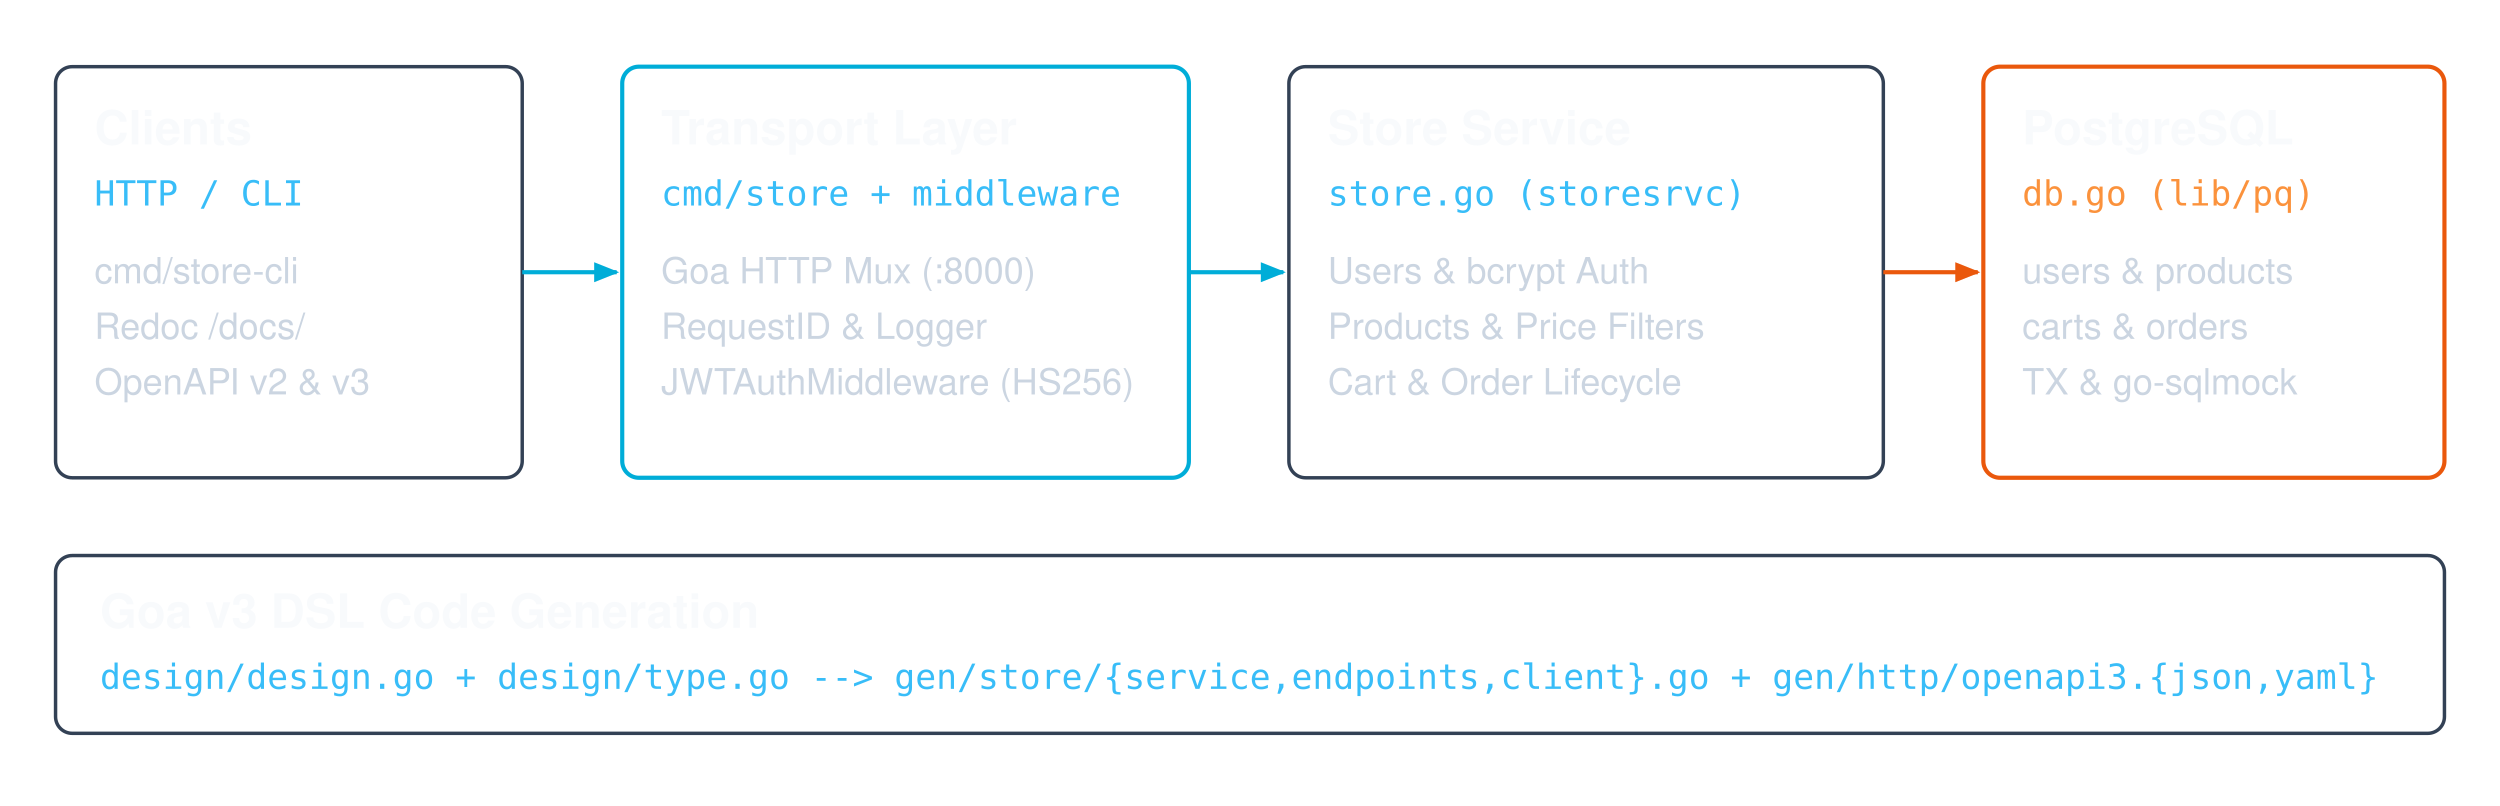
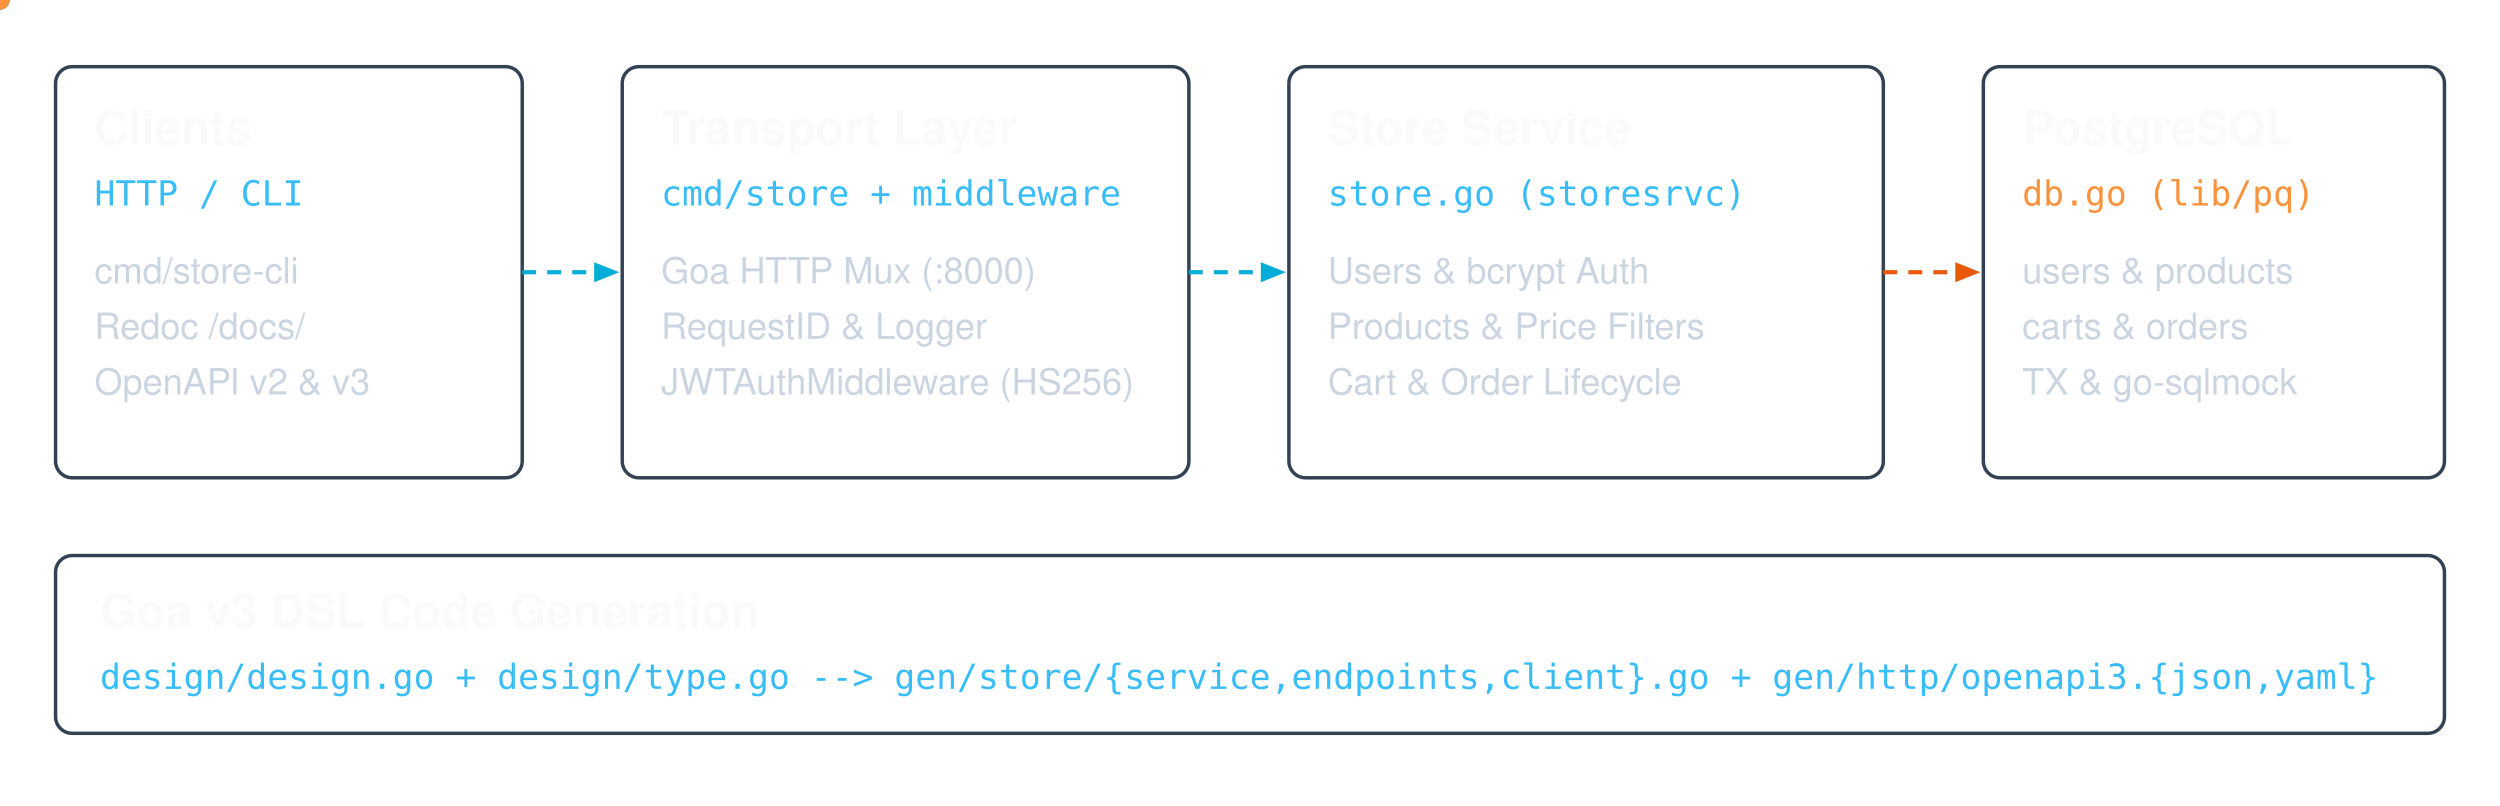
<svg xmlns="http://www.w3.org/2000/svg" viewBox="0 0 900 290" width="100%" role="img" aria-labelledby="ecom-arch-title ecom-arch-desc">
  <defs>
    <marker id="ecom-arch-arrow" viewBox="0 0 10 10" refX="9" refY="5" markerWidth="6" markerHeight="6" orient="auto">
      <path d="M 0 1 L 10 5 L 0 9 z" fill="#00ADD8" />
    </marker>
    <marker id="ecom-arch-arrow-warm" viewBox="0 0 10 10" refX="9" refY="5" markerWidth="6" markerHeight="6" orient="auto">
      <path d="M 0 1 L 10 5 L 0 9 z" fill="#EA580C" />
    </marker>
    <style>
      .ecom-a-title { font-family: ui-sans-serif, -apple-system, BlinkMacSystemFont, "Segoe UI", Helvetica, Arial, sans-serif; font-size: 17px; font-weight: 700; fill: #F8FAFC; }
      .ecom-a-body { font-family: ui-sans-serif, -apple-system, BlinkMacSystemFont, "Segoe UI", Helvetica, Arial, sans-serif; font-size: 13px; fill: #CBD5E1; }
      .ecom-a-mono { font-family: ui-monospace, SFMono-Regular, Menlo, Monaco, Consolas, monospace; font-size: 12.5px; fill: #38BDF8; }
      .ecom-a-warm { font-family: ui-monospace, SFMono-Regular, Menlo, Monaco, Consolas, monospace; font-size: 12.5px; fill: #FB923C; }
      .ecom-a-box { fill: none; stroke: #334155; stroke-width: 1.25; }
-       .ecom-a-cyan-box { fill: none; stroke: #00ADD8; stroke-width: 1.5; }
-       .ecom-a-warm-box { fill: none; stroke: #EA580C; stroke-width: 1.5; }
-       .ecom-a-conn { fill: none; stroke: #00ADD8; stroke-width: 1.5; marker-end: url(#ecom-arch-arrow); }
-       .ecom-a-conn-warm { fill: none; stroke: #EA580C; stroke-width: 1.5; marker-end: url(#ecom-arch-arrow-warm); }
+       .ecom-a-conn { fill: none; stroke: #00ADD8; stroke-width: 1.5; stroke-dasharray: 5 4; marker-end: url(#ecom-arch-arrow); animation: ecomArchFlow 14s linear infinite; }
+       .ecom-a-conn-warm { fill: none; stroke: #EA580C; stroke-width: 1.5; stroke-dasharray: 5 4; marker-end: url(#ecom-arch-arrow-warm); animation: ecomArchFlow 14s linear infinite; }
+       .ecom-a-sig-cyan { fill: #38BDF8; }
+       .ecom-a-sig-warm { fill: #FB923C; }
+ 
+       /* Synchronized 8s cycle across 4 stages + bottom codegen strip */
+       .ecom-a-n1-box { animation: ecomArchCyanBox 8s ease-in-out infinite 0s; }
+       .ecom-a-n2-box { animation: ecomArchCyanBox 8s ease-in-out infinite 2s; }
+       .ecom-a-n3-box { animation: ecomArchCyanBox 8s ease-in-out infinite 4s; }
+       .ecom-a-n4-box { animation: ecomArchWarmBox 8s ease-in-out infinite 6s; }
+       .ecom-a-ng-box { animation: ecomArchCyanBox 8s ease-in-out infinite 3s; }
+ 
+       .ecom-a-n1-title { animation: ecomArchCyanTitle 8s ease-in-out infinite 0s; }
+       .ecom-a-n2-title { animation: ecomArchCyanTitle 8s ease-in-out infinite 2s; }
+       .ecom-a-n3-title { animation: ecomArchCyanTitle 8s ease-in-out infinite 4s; }
+       .ecom-a-n4-title { animation: ecomArchWarmTitle 8s ease-in-out infinite 6s; }
+       .ecom-a-ng-title { animation: ecomArchCyanTitle 8s ease-in-out infinite 3s; }
+ 
+       @keyframes ecomArchFlow { to { stroke-dashoffset: -180; } }
+       @keyframes ecomArchCyanBox {
+         0%, 32%, 100% { stroke: #334155; stroke-width: 1.25; }
+         8%, 22% { stroke: #00ADD8; stroke-width: 1.9; }
+       }
+       @keyframes ecomArchWarmBox {
+         0%, 32%, 100% { stroke: #334155; stroke-width: 1.25; }
+         8%, 22% { stroke: #EA580C; stroke-width: 1.9; }
+       }
+       @keyframes ecomArchCyanTitle {
+         0%, 32%, 100% { fill: #F8FAFC; }
+         8%, 22% { fill: #38BDF8; }
+       }
+       @keyframes ecomArchWarmTitle {
+         0%, 32%, 100% { fill: #F8FAFC; }
+         8%, 22% { fill: #FB923C; }
+       }
+ 
      @media (prefers-color-scheme: light) {
        .ecom-a-title { fill: #0F172A; }
        .ecom-a-body { fill: #475569; }
        .ecom-a-mono { fill: #0284C7; }
        .ecom-a-warm { fill: #C2410C; }
        .ecom-a-box { stroke: #CBD5E1; }
+         .ecom-a-sig-cyan { fill: #0284C7; }
+         .ecom-a-sig-warm { fill: #C2410C; }
+         .ecom-a-n1-box, .ecom-a-n2-box, .ecom-a-n3-box, .ecom-a-ng-box { animation-name: ecomArchCyanBoxLight; }
+         .ecom-a-n4-box { animation-name: ecomArchWarmBoxLight; }
+         .ecom-a-n1-title, .ecom-a-n2-title, .ecom-a-n3-title, .ecom-a-ng-title { animation-name: ecomArchCyanTitleLight; }
+         .ecom-a-n4-title { animation-name: ecomArchWarmTitleLight; }
+       }
+       @keyframes ecomArchCyanBoxLight {
+         0%, 32%, 100% { stroke: #CBD5E1; stroke-width: 1.25; }
+         8%, 22% { stroke: #0284C7; stroke-width: 1.9; }
+       }
+       @keyframes ecomArchWarmBoxLight {
+         0%, 32%, 100% { stroke: #CBD5E1; stroke-width: 1.25; }
+         8%, 22% { stroke: #C2410C; stroke-width: 1.9; }
+       }
+       @keyframes ecomArchCyanTitleLight {
+         0%, 32%, 100% { fill: #0F172A; }
+         8%, 22% { fill: #0284C7; }
+       }
+       @keyframes ecomArchWarmTitleLight {
+         0%, 32%, 100% { fill: #0F172A; }
+         8%, 22% { fill: #C2410C; }
      }
      @media (prefers-reduced-motion: reduce) {
-         * { animation: none !important; }
+         .ecom-a-conn, .ecom-a-conn-warm,
+         .ecom-a-n1-box, .ecom-a-n2-box, .ecom-a-n3-box, .ecom-a-n4-box, .ecom-a-ng-box,
+         .ecom-a-n1-title, .ecom-a-n2-title, .ecom-a-n3-title, .ecom-a-n4-title, .ecom-a-ng-title {
+           animation: none !important;
+         }
+         .ecom-a-conn, .ecom-a-conn-warm { stroke-dasharray: none; }
+         .ecom-a-sig-cyan, .ecom-a-sig-warm { display: none; }
      }
    </style>
  </defs>
  <g transform="translate(20, 24)">
-     <rect x="0" y="0" width="168" height="148" rx="6" class="ecom-a-box" />
-     <text x="14" y="28" class="ecom-a-title">Clients</text>
+     <rect x="0" y="0" width="168" height="148" rx="6" class="ecom-a-box ecom-a-n1-box" />
+     <text x="14" y="28" class="ecom-a-title ecom-a-n1-title">Clients</text>
    <text x="14" y="50" class="ecom-a-mono">HTTP / CLI</text>
    <text x="14" y="78" class="ecom-a-body">cmd/store-cli</text>
    <text x="14" y="98" class="ecom-a-body">Redoc /docs/</text>
    <text x="14" y="118" class="ecom-a-body">OpenAPI v2 &amp; v3</text>
  </g>
  <line x1="188" y1="98" x2="222" y2="98" class="ecom-a-conn" />
+   <circle r="3.5" class="ecom-a-sig-cyan">
+     <animateMotion dur="8s" repeatCount="indefinite" path="M 188 98 L 222 98" keyPoints="0;1;1" keyTimes="0;0.25;1" calcMode="linear" />
+   </circle>
  <g transform="translate(224, 24)">
-     <rect x="0" y="0" width="204" height="148" rx="6" class="ecom-a-cyan-box" />
-     <text x="14" y="28" class="ecom-a-title">Transport Layer</text>
+     <rect x="0" y="0" width="204" height="148" rx="6" class="ecom-a-box ecom-a-n2-box" />
+     <text x="14" y="28" class="ecom-a-title ecom-a-n2-title">Transport Layer</text>
    <text x="14" y="50" class="ecom-a-mono">cmd/store + middleware</text>
    <text x="14" y="78" class="ecom-a-body">Goa HTTP Mux (:8000)</text>
    <text x="14" y="98" class="ecom-a-body">RequestID &amp; Logger</text>
    <text x="14" y="118" class="ecom-a-body">JWTAuthMiddleware (HS256)</text>
  </g>
  <line x1="428" y1="98" x2="462" y2="98" class="ecom-a-conn" />
+   <circle r="3.5" class="ecom-a-sig-cyan">
+     <animateMotion dur="8s" repeatCount="indefinite" path="M 428 98 L 462 98" keyPoints="0;0;1;1" keyTimes="0;0.25;0.5;1" calcMode="linear" />
+   </circle>
  <g transform="translate(464, 24)">
-     <rect x="0" y="0" width="214" height="148" rx="6" class="ecom-a-box" />
-     <text x="14" y="28" class="ecom-a-title">Store Service</text>
+     <rect x="0" y="0" width="214" height="148" rx="6" class="ecom-a-box ecom-a-n3-box" />
+     <text x="14" y="28" class="ecom-a-title ecom-a-n3-title">Store Service</text>
    <text x="14" y="50" class="ecom-a-mono">store.go (storesrvc)</text>
    <text x="14" y="78" class="ecom-a-body">Users &amp; bcrypt Auth</text>
    <text x="14" y="98" class="ecom-a-body">Products &amp; Price Filters</text>
    <text x="14" y="118" class="ecom-a-body">Cart &amp; Order Lifecycle</text>
  </g>
  <line x1="678" y1="98" x2="712" y2="98" class="ecom-a-conn-warm" />
+   <circle r="3.5" class="ecom-a-sig-warm">
+     <animateMotion dur="8s" repeatCount="indefinite" path="M 678 98 L 712 98" keyPoints="0;0;1;1" keyTimes="0;0.5;0.75;1" calcMode="linear" />
+   </circle>
  <g transform="translate(714, 24)">
-     <rect x="0" y="0" width="166" height="148" rx="6" class="ecom-a-warm-box" />
-     <text x="14" y="28" class="ecom-a-title">PostgreSQL</text>
+     <rect x="0" y="0" width="166" height="148" rx="6" class="ecom-a-box ecom-a-n4-box" />
+     <text x="14" y="28" class="ecom-a-title ecom-a-n4-title">PostgreSQL</text>
    <text x="14" y="50" class="ecom-a-warm">db.go (lib/pq)</text>
    <text x="14" y="78" class="ecom-a-body">users &amp; products</text>
    <text x="14" y="98" class="ecom-a-body">carts &amp; orders</text>
    <text x="14" y="118" class="ecom-a-body">TX &amp; go-sqlmock</text>
  </g>
  <g transform="translate(20, 200)">
-     <rect x="0" y="0" width="860" height="64" rx="6" class="ecom-a-box" />
-     <text x="16" y="26" class="ecom-a-title">Goa v3 DSL Code Generation</text>
+     <rect x="0" y="0" width="860" height="64" rx="6" class="ecom-a-box ecom-a-ng-box" />
+     <text x="16" y="26" class="ecom-a-title ecom-a-ng-title">Goa v3 DSL Code Generation</text>
    <text x="16" y="48" class="ecom-a-mono">design/design.go + design/type.go  --&gt;  gen/store/{service,endpoints,client}.go + gen/http/openapi3.{json,yaml}</text>
  </g>
</svg>
